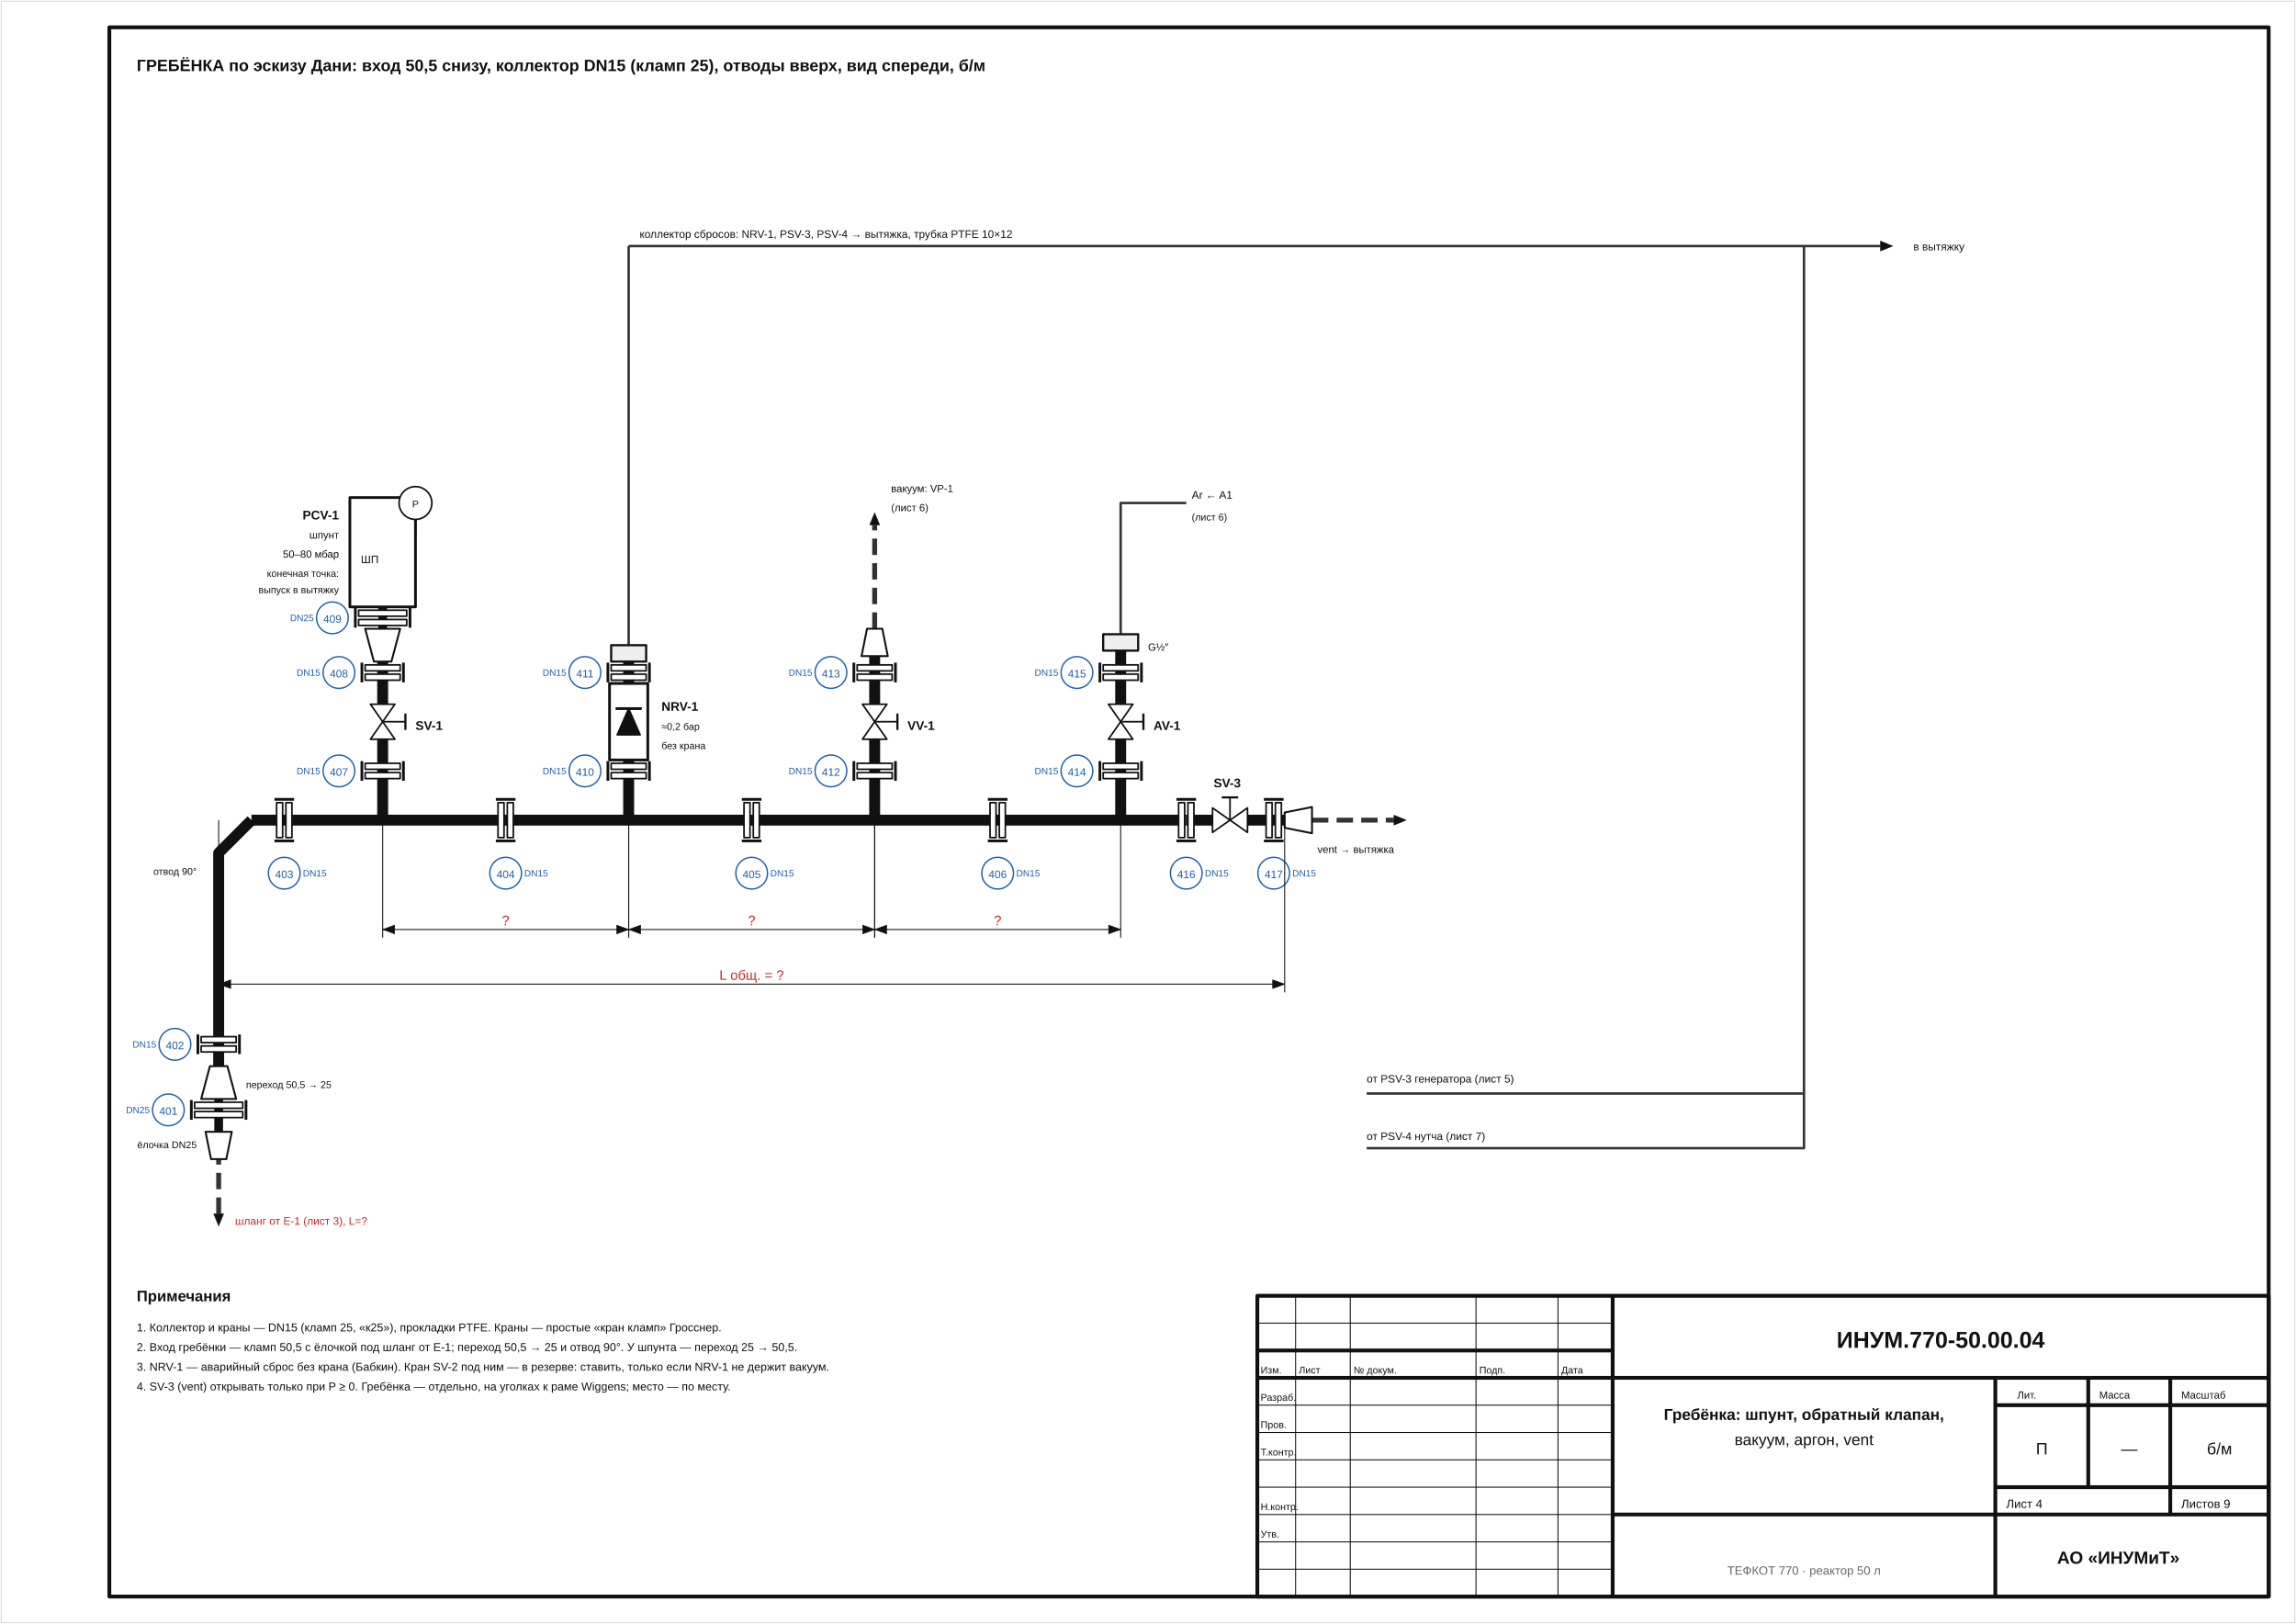
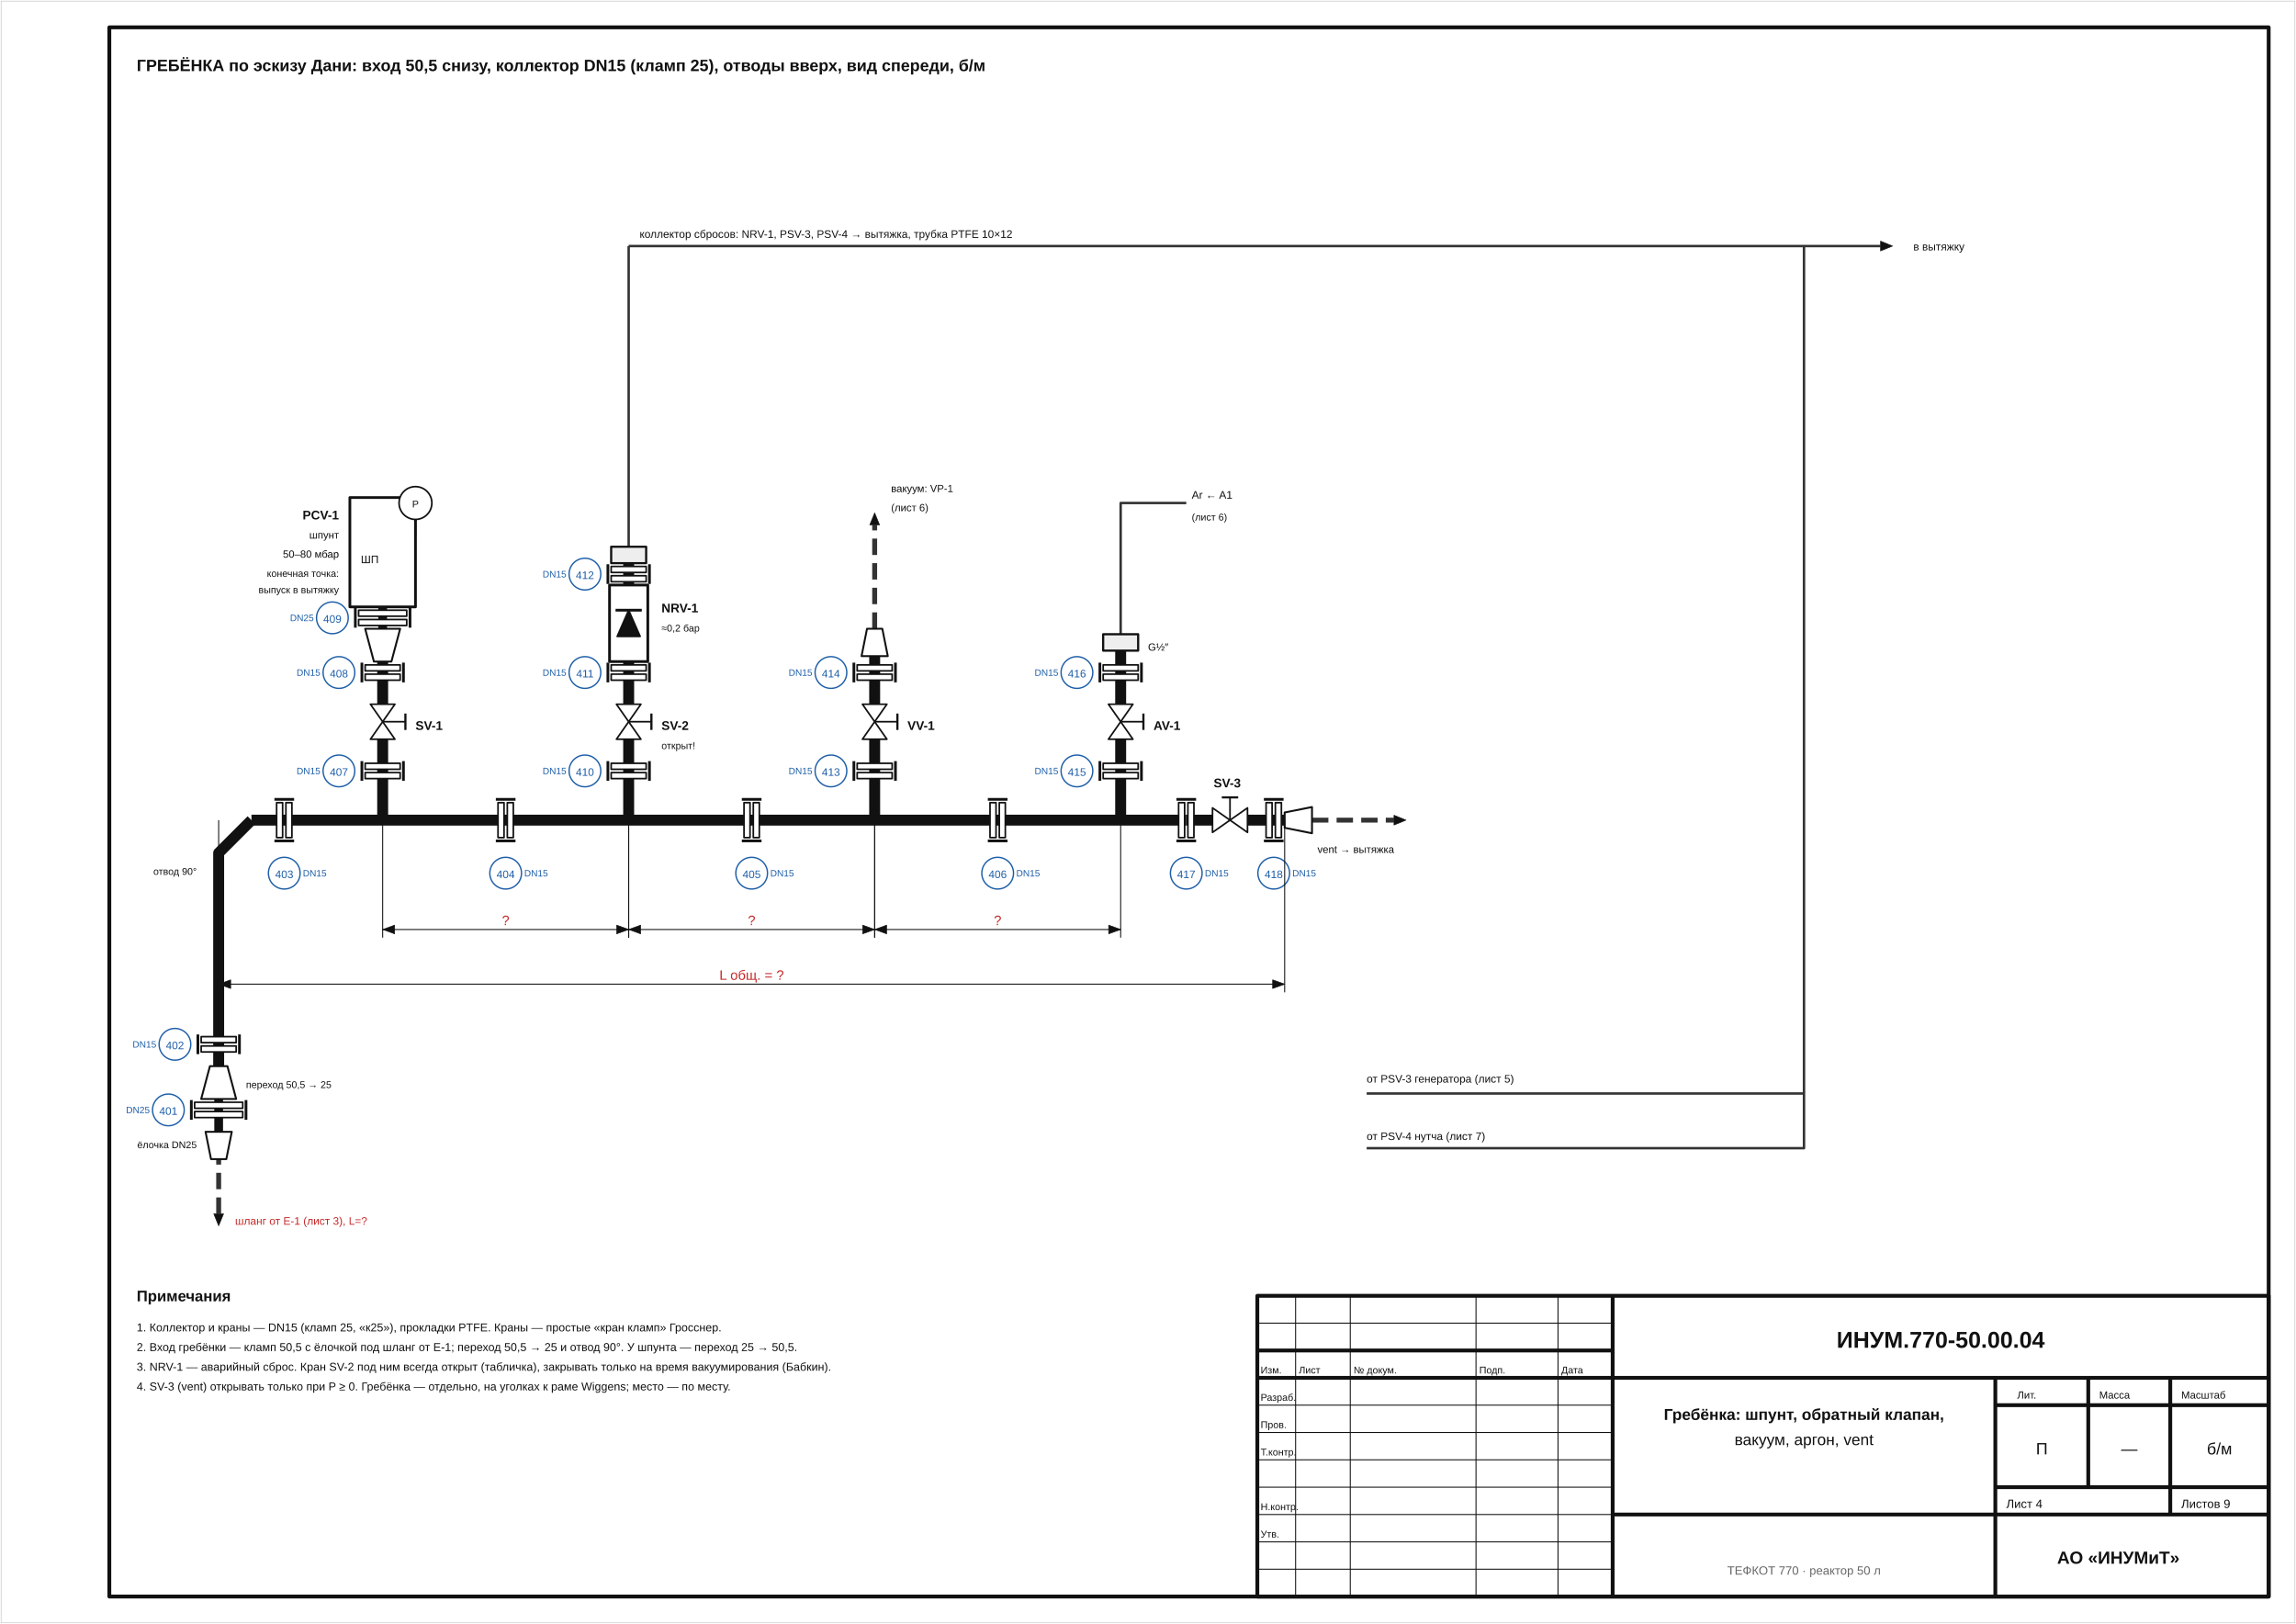
<svg xmlns="http://www.w3.org/2000/svg" viewBox="0 0 420.0 297.0" width="420.0mm" height="297.0mm" font-family="Arial, 'Liberation Sans', sans-serif">
  <rect width="100%" height="100%" fill="#fff" />
  <path d="M230.00,247.00 L295.00,247.00" fill="none" stroke="#111111" stroke-width="0.7" stroke-linejoin="round" />
  <path d="M230.00,252.00 L295.00,252.00" fill="none" stroke="#111111" stroke-width="0.7" stroke-linejoin="round" />
  <path d="M295.00,237.00 L295.00,292.00" fill="none" stroke="#111111" stroke-width="0.7" stroke-linejoin="round" />
  <path d="M295.00,252.00 L415.00,252.00" fill="none" stroke="#111111" stroke-width="0.7" stroke-linejoin="round" />
  <path d="M365.00,252.00 L365.00,292.00" fill="none" stroke="#111111" stroke-width="0.7" stroke-linejoin="round" />
  <path d="M295.00,277.00 L415.00,277.00" fill="none" stroke="#111111" stroke-width="0.7" stroke-linejoin="round" />
  <path d="M365.00,257.00 L415.00,257.00" fill="none" stroke="#111111" stroke-width="0.7" stroke-linejoin="round" />
  <path d="M365.00,272.00 L415.00,272.00" fill="none" stroke="#111111" stroke-width="0.7" stroke-linejoin="round" />
  <path d="M382.00,252.00 L382.00,272.00" fill="none" stroke="#111111" stroke-width="0.7" stroke-linejoin="round" />
  <path d="M397.00,252.00 L397.00,272.00" fill="none" stroke="#111111" stroke-width="0.7" stroke-linejoin="round" />
  <path d="M397.00,272.00 L397.00,277.00" fill="none" stroke="#111111" stroke-width="0.7" stroke-linejoin="round" />
  <path d="M40.00,222.00 L40.00,212.00" fill="none" stroke="#333333" stroke-width="0.9" stroke-dasharray="3 1.5" stroke-linejoin="round" />
  <path d="M40.00,207.00 L40.00,201.00" fill="none" stroke="#111111" stroke-width="1.6" stroke-linejoin="round" />
  <path d="M40.00,195.00 L40.00,156.00 L46.00,150.00" fill="none" stroke="#111111" stroke-width="2.0" stroke-linejoin="round" />
  <path d="M46.00,150.00 L217.00,150.00" fill="none" stroke="#111111" stroke-width="2.0" stroke-linejoin="round" />
  <path d="M70.00,150.00 L70.00,135.20" fill="none" stroke="#111111" stroke-width="2.0" stroke-linejoin="round" />
  <path d="M70.00,128.80 L70.00,121.00" fill="none" stroke="#111111" stroke-width="2.0" stroke-linejoin="round" />
  <path d="M70.00,115.00 L70.00,111.00" fill="none" stroke="#111111" stroke-width="1.6" stroke-linejoin="round" />
-   <path d="M115.00,150.00 L115.00,134.40" fill="none" stroke="#111111" stroke-width="2.0" stroke-linejoin="round" />
-   <path d="M115.00,129.60 L115.00,121.00" fill="none" stroke="#111111" stroke-width="2.0" stroke-linejoin="round" />
-   <path d="M115.00,118.00 L115.00,45.00" fill="none" stroke="#333333" stroke-width="0.45" stroke-linejoin="round" />
+   <path d="M115.00,150.00 L115.00,135.20" fill="none" stroke="#111111" stroke-width="2.0" stroke-linejoin="round" />
+   <path d="M115.00,128.80 L115.00,116.40" fill="none" stroke="#111111" stroke-width="2.0" stroke-linejoin="round" />
+   <path d="M115.00,111.60 L115.00,103.00" fill="none" stroke="#111111" stroke-width="2.0" stroke-linejoin="round" />
+   <path d="M115.00,100.00 L115.00,45.00" fill="none" stroke="#333333" stroke-width="0.45" stroke-linejoin="round" />
  <path d="M160.00,150.00 L160.00,135.20" fill="none" stroke="#111111" stroke-width="2.0" stroke-linejoin="round" />
  <path d="M160.00,128.80 L160.00,120.00" fill="none" stroke="#111111" stroke-width="2.0" stroke-linejoin="round" />
  <path d="M160.00,115.00 L160.00,96.00" fill="none" stroke="#333333" stroke-width="0.9" stroke-dasharray="3 1.5" stroke-linejoin="round" />
  <path d="M205.00,150.00 L205.00,135.20" fill="none" stroke="#111111" stroke-width="2.0" stroke-linejoin="round" />
  <path d="M205.00,128.80 L205.00,119.00" fill="none" stroke="#111111" stroke-width="2.0" stroke-linejoin="round" />
  <path d="M205.00,116.00 L205.00,92.00 L217.00,92.00" fill="none" stroke="#333333" stroke-width="0.45" stroke-linejoin="round" />
  <path d="M217.00,150.00 L221.80,150.00" fill="none" stroke="#111111" stroke-width="2.0" stroke-linejoin="round" />
  <path d="M228.20,150.00 L235.00,150.00" fill="none" stroke="#111111" stroke-width="2.0" stroke-linejoin="round" />
  <path d="M240.00,150.00 L255.00,150.00" fill="none" stroke="#333333" stroke-width="0.9" stroke-dasharray="3 1.5" stroke-linejoin="round" />
  <path d="M115.00,45.00 L344.00,45.00" fill="none" stroke="#333333" stroke-width="0.45" stroke-linejoin="round" />
  <path d="M250.00,200.00 L330.00,200.00" fill="none" stroke="#333333" stroke-width="0.45" stroke-linejoin="round" />
  <path d="M250.00,210.00 L330.00,210.00 L330.00,45.00" fill="none" stroke="#333333" stroke-width="0.45" stroke-linejoin="round" />
  <path d="M0.20,0.20 L419.80,0.20 L419.80,296.80 L0.20,296.80 Z" fill="none" stroke="#bbbbbb" stroke-width="0.1" stroke-linejoin="round" />
  <path d="M20.00,5.00 L415.00,5.00 L415.00,292.00 L20.00,292.00 Z" fill="none" stroke="#111111" stroke-width="0.7" stroke-linejoin="round" />
  <path d="M230.00,237.00 L415.00,237.00 L415.00,292.00 L230.00,292.00 Z" fill="none" stroke="#111111" stroke-width="0.7" stroke-linejoin="round" />
  <path d="M230.00,242.00 L295.00,242.00" fill="none" stroke="#111111" stroke-width="0.18" stroke-linejoin="round" />
  <path d="M230.00,257.00 L295.00,257.00" fill="none" stroke="#111111" stroke-width="0.18" stroke-linejoin="round" />
  <path d="M230.00,262.00 L295.00,262.00" fill="none" stroke="#111111" stroke-width="0.18" stroke-linejoin="round" />
  <path d="M230.00,267.00 L295.00,267.00" fill="none" stroke="#111111" stroke-width="0.18" stroke-linejoin="round" />
  <path d="M230.00,272.00 L295.00,272.00" fill="none" stroke="#111111" stroke-width="0.18" stroke-linejoin="round" />
  <path d="M230.00,277.00 L295.00,277.00" fill="none" stroke="#111111" stroke-width="0.18" stroke-linejoin="round" />
  <path d="M230.00,282.00 L295.00,282.00" fill="none" stroke="#111111" stroke-width="0.18" stroke-linejoin="round" />
  <path d="M230.00,287.00 L295.00,287.00" fill="none" stroke="#111111" stroke-width="0.18" stroke-linejoin="round" />
  <path d="M237.00,237.00 L237.00,292.00" fill="none" stroke="#111111" stroke-width="0.18" stroke-linejoin="round" />
  <path d="M247.00,237.00 L247.00,292.00" fill="none" stroke="#111111" stroke-width="0.18" stroke-linejoin="round" />
  <path d="M270.00,237.00 L270.00,292.00" fill="none" stroke="#111111" stroke-width="0.18" stroke-linejoin="round" />
  <path d="M285.00,237.00 L285.00,292.00" fill="none" stroke="#111111" stroke-width="0.18" stroke-linejoin="round" />
  <text x="230.60" y="251.20" font-size="1.8" text-anchor="start" fill="#111111">Изм.</text>
  <text x="237.60" y="251.20" font-size="1.8" text-anchor="start" fill="#111111">Лист</text>
  <text x="247.60" y="251.20" font-size="1.8" text-anchor="start" fill="#111111">№ докум.</text>
  <text x="270.60" y="251.20" font-size="1.8" text-anchor="start" fill="#111111">Подп.</text>
  <text x="285.60" y="251.20" font-size="1.8" text-anchor="start" fill="#111111">Дата</text>
  <text x="230.60" y="256.20" font-size="1.8" text-anchor="start" fill="#111111">Разраб.</text>
  <text x="230.60" y="261.20" font-size="1.8" text-anchor="start" fill="#111111">Пров.</text>
  <text x="230.60" y="266.20" font-size="1.8" text-anchor="start" fill="#111111">Т.контр.</text>
  <text x="230.60" y="276.20" font-size="1.8" text-anchor="start" fill="#111111">Н.контр.</text>
  <text x="230.60" y="281.20" font-size="1.8" text-anchor="start" fill="#111111">Утв.</text>
  <text x="248.60" y="256.20" font-size="1.8" text-anchor="start" fill="#111111" />
  <text x="355.00" y="246.50" font-size="4.2" text-anchor="middle" fill="#111111" font-weight="bold">ИНУМ.770-50.00.04</text>
  <text x="330.00" y="259.70" font-size="2.9" text-anchor="middle" fill="#111111" font-weight="bold">Гребёнка: шпунт, обратный клапан,</text>
  <text x="330.00" y="264.30" font-size="2.9" text-anchor="middle" fill="#111111">вакуум, аргон, vent</text>
  <text x="369.00" y="255.80" font-size="1.9" text-anchor="start" fill="#111111">Лит.</text>
  <text x="384.00" y="255.80" font-size="1.9" text-anchor="start" fill="#111111">Масса</text>
  <text x="399.00" y="255.80" font-size="1.9" text-anchor="start" fill="#111111">Масштаб</text>
  <text x="373.50" y="266.00" font-size="3" text-anchor="middle" fill="#111111">П</text>
  <text x="389.50" y="266.00" font-size="3" text-anchor="middle" fill="#111111">—</text>
  <text x="406.00" y="266.00" font-size="3" text-anchor="middle" fill="#111111">б/м</text>
  <text x="367.00" y="275.80" font-size="2.2" text-anchor="start" fill="#111111">Лист 4</text>
  <text x="399.00" y="275.80" font-size="2.2" text-anchor="start" fill="#111111">Листов 9</text>
  <text x="387.50" y="286.00" font-size="3.2" text-anchor="middle" fill="#111111" font-weight="bold">АО «ИНУМиТ»</text>
  <text x="330.00" y="288.00" font-size="2.2" text-anchor="middle" fill="#666666">ТЕФКОТ 770 · реактор 50 л</text>
  <text x="25.00" y="13.00" font-size="3.0" text-anchor="start" fill="#111111" font-weight="bold">ГРЕБЁНКА по эскизу Дани: вход 50,5 снизу, коллектор DN15 (кламп 25), отводы вверх, вид спереди, б/м</text>
  <path d="M40.00,224.20 L39.10,222.00 L40.90,222.00 Z" fill="#111111" stroke="#111111" stroke-width="0.1" stroke-linejoin="round" />
  <text x="43.00" y="224.00" font-size="2.0" text-anchor="start" fill="#c62828">шланг от E-1 (лист 3), L=?</text>
  <path d="M38.60,212.00 L41.40,212.00 L42.40,207.00 L37.60,207.00 Z" fill="#ffffff" stroke="#111111" stroke-width="0.35" stroke-linejoin="round" />
  <text x="36.00" y="210.00" font-size="1.8" text-anchor="end" fill="#111111">ёлочка DN25</text>
  <path d="M35.60,201.60 L44.40,201.60 L44.40,202.70 L35.60,202.70 Z" fill="#ffffff" stroke="#111111" stroke-width="0.3" stroke-linejoin="round" />
  <path d="M35.60,203.30 L44.40,203.30 L44.40,204.40 L35.60,204.40 Z" fill="#ffffff" stroke="#111111" stroke-width="0.3" stroke-linejoin="round" />
  <path d="M35.00,201.20 L35.00,204.80" fill="none" stroke="#111111" stroke-width="0.5" stroke-linejoin="round" />
  <path d="M45.00,201.20 L45.00,204.80" fill="none" stroke="#111111" stroke-width="0.5" stroke-linejoin="round" />
  <circle cx="30.80" cy="203.00" r="2.90" fill="#ffffff" stroke="#1f5fa8" stroke-width="0.25" />
  <text x="30.80" y="203.90" font-size="2.0" text-anchor="middle" fill="#1f5fa8">401</text>
  <path d="M36.80,201.00 L43.20,201.00 L41.60,195.00 L38.40,195.00 Z" fill="#ffffff" stroke="#111111" stroke-width="0.35" stroke-linejoin="round" />
  <text x="45.00" y="199.00" font-size="1.8" text-anchor="start" fill="#111111">переход 50,5 → 25</text>
  <path d="M36.80,189.60 L43.20,189.60 L43.20,190.70 L36.80,190.70 Z" fill="#ffffff" stroke="#111111" stroke-width="0.3" stroke-linejoin="round" />
  <path d="M36.80,191.30 L43.20,191.30 L43.20,192.40 L36.80,192.40 Z" fill="#ffffff" stroke="#111111" stroke-width="0.3" stroke-linejoin="round" />
  <path d="M36.20,189.20 L36.20,192.80" fill="none" stroke="#111111" stroke-width="0.5" stroke-linejoin="round" />
  <path d="M43.80,189.20 L43.80,192.80" fill="none" stroke="#111111" stroke-width="0.5" stroke-linejoin="round" />
  <circle cx="32.00" cy="191.00" r="2.90" fill="#ffffff" stroke="#1f5fa8" stroke-width="0.25" />
  <text x="32.00" y="191.90" font-size="2.0" text-anchor="middle" fill="#1f5fa8">402</text>
  <text x="36.00" y="160.00" font-size="1.8" text-anchor="end" fill="#111111">отвод 90°</text>
  <path d="M50.60,146.80 L51.70,146.80 L51.70,153.20 L50.60,153.20 Z" fill="#ffffff" stroke="#111111" stroke-width="0.3" stroke-linejoin="round" />
  <path d="M52.30,146.80 L53.40,146.80 L53.40,153.20 L52.30,153.20 Z" fill="#ffffff" stroke="#111111" stroke-width="0.3" stroke-linejoin="round" />
  <path d="M50.20,146.20 L53.80,146.20" fill="none" stroke="#111111" stroke-width="0.5" stroke-linejoin="round" />
  <path d="M50.20,153.80 L53.80,153.80" fill="none" stroke="#111111" stroke-width="0.5" stroke-linejoin="round" />
  <circle cx="52.00" cy="159.70" r="2.90" fill="#ffffff" stroke="#1f5fa8" stroke-width="0.25" />
  <text x="52.00" y="160.60" font-size="2.0" text-anchor="middle" fill="#1f5fa8">403</text>
  <path d="M91.10,146.80 L92.20,146.80 L92.20,153.20 L91.10,153.20 Z" fill="#ffffff" stroke="#111111" stroke-width="0.3" stroke-linejoin="round" />
  <path d="M92.80,146.80 L93.90,146.80 L93.90,153.20 L92.80,153.20 Z" fill="#ffffff" stroke="#111111" stroke-width="0.3" stroke-linejoin="round" />
  <path d="M90.70,146.20 L94.30,146.20" fill="none" stroke="#111111" stroke-width="0.5" stroke-linejoin="round" />
  <path d="M90.70,153.80 L94.30,153.80" fill="none" stroke="#111111" stroke-width="0.5" stroke-linejoin="round" />
  <circle cx="92.50" cy="159.70" r="2.90" fill="#ffffff" stroke="#1f5fa8" stroke-width="0.25" />
  <text x="92.50" y="160.60" font-size="2.0" text-anchor="middle" fill="#1f5fa8">404</text>
  <path d="M136.10,146.80 L137.20,146.80 L137.20,153.20 L136.10,153.20 Z" fill="#ffffff" stroke="#111111" stroke-width="0.3" stroke-linejoin="round" />
  <path d="M137.80,146.80 L138.90,146.80 L138.90,153.20 L137.80,153.20 Z" fill="#ffffff" stroke="#111111" stroke-width="0.3" stroke-linejoin="round" />
  <path d="M135.70,146.20 L139.30,146.20" fill="none" stroke="#111111" stroke-width="0.5" stroke-linejoin="round" />
  <path d="M135.70,153.80 L139.30,153.80" fill="none" stroke="#111111" stroke-width="0.5" stroke-linejoin="round" />
  <circle cx="137.50" cy="159.70" r="2.90" fill="#ffffff" stroke="#1f5fa8" stroke-width="0.25" />
  <text x="137.50" y="160.60" font-size="2.0" text-anchor="middle" fill="#1f5fa8">405</text>
  <path d="M181.10,146.80 L182.20,146.80 L182.20,153.20 L181.10,153.20 Z" fill="#ffffff" stroke="#111111" stroke-width="0.3" stroke-linejoin="round" />
  <path d="M182.80,146.80 L183.90,146.80 L183.90,153.20 L182.80,153.20 Z" fill="#ffffff" stroke="#111111" stroke-width="0.3" stroke-linejoin="round" />
  <path d="M180.70,146.20 L184.30,146.20" fill="none" stroke="#111111" stroke-width="0.5" stroke-linejoin="round" />
  <path d="M180.70,153.80 L184.30,153.80" fill="none" stroke="#111111" stroke-width="0.5" stroke-linejoin="round" />
  <circle cx="182.50" cy="159.70" r="2.90" fill="#ffffff" stroke="#1f5fa8" stroke-width="0.25" />
  <text x="182.50" y="160.60" font-size="2.0" text-anchor="middle" fill="#1f5fa8">406</text>
  <path d="M66.80,139.60 L73.20,139.60 L73.20,140.70 L66.80,140.70 Z" fill="#ffffff" stroke="#111111" stroke-width="0.3" stroke-linejoin="round" />
  <path d="M66.80,141.30 L73.20,141.30 L73.20,142.40 L66.80,142.40 Z" fill="#ffffff" stroke="#111111" stroke-width="0.3" stroke-linejoin="round" />
  <path d="M66.20,139.20 L66.20,142.80" fill="none" stroke="#111111" stroke-width="0.5" stroke-linejoin="round" />
  <path d="M73.80,139.20 L73.80,142.80" fill="none" stroke="#111111" stroke-width="0.5" stroke-linejoin="round" />
  <circle cx="62.00" cy="141.00" r="2.90" fill="#ffffff" stroke="#1f5fa8" stroke-width="0.25" />
  <text x="62.00" y="141.90" font-size="2.0" text-anchor="middle" fill="#1f5fa8">407</text>
  <path d="M67.76,128.80 L72.24,135.20 L67.76,135.20 L72.24,128.80 Z" fill="#ffffff" stroke="#111111" stroke-width="0.3" stroke-linejoin="round" />
  <path d="M70.00,132.00 L74.16,132.00" fill="none" stroke="#111111" stroke-width="0.3" stroke-linejoin="round" />
  <path d="M74.16,130.50 L74.16,133.50" fill="none" stroke="#111111" stroke-width="0.4" stroke-linejoin="round" />
  <text x="76.00" y="133.50" font-size="2.3" text-anchor="start" fill="#111111" font-weight="bold">SV-1</text>
  <path d="M66.80,121.60 L73.20,121.60 L73.20,122.70 L66.80,122.70 Z" fill="#ffffff" stroke="#111111" stroke-width="0.3" stroke-linejoin="round" />
  <path d="M66.80,123.30 L73.20,123.30 L73.20,124.40 L66.80,124.40 Z" fill="#ffffff" stroke="#111111" stroke-width="0.3" stroke-linejoin="round" />
  <path d="M66.20,121.20 L66.20,124.80" fill="none" stroke="#111111" stroke-width="0.5" stroke-linejoin="round" />
  <path d="M73.80,121.20 L73.80,124.80" fill="none" stroke="#111111" stroke-width="0.5" stroke-linejoin="round" />
  <circle cx="62.00" cy="123.00" r="2.90" fill="#ffffff" stroke="#1f5fa8" stroke-width="0.25" />
  <text x="62.00" y="123.90" font-size="2.0" text-anchor="middle" fill="#1f5fa8">408</text>
  <path d="M66.80,115.00 L73.20,115.00 L71.60,121.00 L68.40,121.00 Z" fill="#ffffff" stroke="#111111" stroke-width="0.35" stroke-linejoin="round" />
  <path d="M65.60,111.60 L74.40,111.60 L74.40,112.70 L65.60,112.70 Z" fill="#ffffff" stroke="#111111" stroke-width="0.3" stroke-linejoin="round" />
  <path d="M65.60,113.30 L74.40,113.30 L74.40,114.40 L65.60,114.40 Z" fill="#ffffff" stroke="#111111" stroke-width="0.3" stroke-linejoin="round" />
  <path d="M65.00,111.20 L65.00,114.80" fill="none" stroke="#111111" stroke-width="0.5" stroke-linejoin="round" />
  <path d="M75.00,111.20 L75.00,114.80" fill="none" stroke="#111111" stroke-width="0.5" stroke-linejoin="round" />
  <circle cx="60.80" cy="113.00" r="2.90" fill="#ffffff" stroke="#1f5fa8" stroke-width="0.25" />
  <text x="60.80" y="113.90" font-size="2.0" text-anchor="middle" fill="#1f5fa8">409</text>
  <path d="M64.00,91.00 L76.00,91.00 L76.00,111.00 L64.00,111.00 Z" fill="#ffffff" stroke="#111111" stroke-width="0.5" stroke-linejoin="round" />
  <path d="M76.00,98.00 L76.00,95.00" fill="none" stroke="#111111" stroke-width="0.3" stroke-linejoin="round" />
  <circle cx="76.00" cy="92.00" r="3.00" fill="#ffffff" stroke="#111111" stroke-width="0.3" />
  <text x="76.00" y="92.80" font-size="1.8" text-anchor="middle" fill="#111111">P</text>
  <text x="66.00" y="103.00" font-size="2.0" text-anchor="start" fill="#111111">ШП</text>
  <text x="62.00" y="95.00" font-size="2.3" text-anchor="end" fill="#111111" font-weight="bold">PCV-1</text>
  <text x="62.00" y="98.50" font-size="1.9" text-anchor="end" fill="#111111">шпунт</text>
  <text x="62.00" y="102.00" font-size="1.9" text-anchor="end" fill="#111111">50–80 мбар</text>
  <text x="62.00" y="105.50" font-size="1.8" text-anchor="end" fill="#111111">конечная точка:</text>
  <text x="62.00" y="108.50" font-size="1.8" text-anchor="end" fill="#111111">выпуск в вытяжку</text>
  <path d="M111.80,139.60 L118.20,139.60 L118.20,140.70 L111.80,140.70 Z" fill="#ffffff" stroke="#111111" stroke-width="0.3" stroke-linejoin="round" />
  <path d="M111.80,141.30 L118.20,141.30 L118.20,142.40 L111.80,142.40 Z" fill="#ffffff" stroke="#111111" stroke-width="0.3" stroke-linejoin="round" />
  <path d="M111.20,139.20 L111.20,142.80" fill="none" stroke="#111111" stroke-width="0.5" stroke-linejoin="round" />
  <path d="M118.80,139.20 L118.80,142.80" fill="none" stroke="#111111" stroke-width="0.5" stroke-linejoin="round" />
  <circle cx="107.00" cy="141.00" r="2.90" fill="#ffffff" stroke="#1f5fa8" stroke-width="0.25" />
  <text x="107.00" y="141.90" font-size="2.0" text-anchor="middle" fill="#1f5fa8">410</text>
-   <path d="M111.50,125.00 L118.50,125.00 L118.50,139.00 L111.50,139.00 Z" fill="#ffffff" stroke="#111111" stroke-width="0.5" stroke-linejoin="round" />
-   <path d="M115.00,129.60 L117.10,134.40 L112.90,134.40 Z" fill="#111111" stroke="#111111" stroke-width="0.3" stroke-linejoin="round" />
-   <path d="M117.40,129.60 L112.60,129.60" fill="none" stroke="#111111" stroke-width="0.5" stroke-linejoin="round" />
-   <text x="121.00" y="130.00" font-size="2.3" text-anchor="start" fill="#111111" font-weight="bold">NRV-1</text>
-   <text x="121.00" y="133.50" font-size="1.8" text-anchor="start" fill="#111111">≈0,2 бар</text>
-   <text x="121.00" y="137.00" font-size="1.8" text-anchor="start" fill="#111111">без крана</text>
+   <path d="M112.76,128.80 L117.24,135.20 L112.76,135.20 L117.24,128.80 Z" fill="#ffffff" stroke="#111111" stroke-width="0.3" stroke-linejoin="round" />
+   <path d="M115.00,132.00 L119.16,132.00" fill="none" stroke="#111111" stroke-width="0.3" stroke-linejoin="round" />
+   <path d="M119.16,130.50 L119.16,133.50" fill="none" stroke="#111111" stroke-width="0.4" stroke-linejoin="round" />
+   <text x="121.00" y="133.50" font-size="2.3" text-anchor="start" fill="#111111" font-weight="bold">SV-2</text>
  <path d="M111.80,121.60 L118.20,121.60 L118.20,122.70 L111.80,122.70 Z" fill="#ffffff" stroke="#111111" stroke-width="0.3" stroke-linejoin="round" />
  <path d="M111.80,123.30 L118.20,123.30 L118.20,124.40 L111.80,124.40 Z" fill="#ffffff" stroke="#111111" stroke-width="0.3" stroke-linejoin="round" />
  <path d="M111.20,121.20 L111.20,124.80" fill="none" stroke="#111111" stroke-width="0.5" stroke-linejoin="round" />
  <path d="M118.80,121.20 L118.80,124.80" fill="none" stroke="#111111" stroke-width="0.5" stroke-linejoin="round" />
  <circle cx="107.00" cy="123.00" r="2.90" fill="#ffffff" stroke="#1f5fa8" stroke-width="0.25" />
  <text x="107.00" y="123.90" font-size="2.0" text-anchor="middle" fill="#1f5fa8">411</text>
-   <path d="M111.80,118.00 L118.20,118.00 L118.20,121.00 L111.80,121.00 Z" fill="#eeeeee" stroke="#111111" stroke-width="0.4" stroke-linejoin="round" />
+   <path d="M111.50,107.00 L118.50,107.00 L118.50,121.00 L111.50,121.00 Z" fill="#ffffff" stroke="#111111" stroke-width="0.5" stroke-linejoin="round" />
+   <path d="M115.00,111.60 L117.10,116.40 L112.90,116.40 Z" fill="#111111" stroke="#111111" stroke-width="0.3" stroke-linejoin="round" />
+   <path d="M117.40,111.60 L112.60,111.60" fill="none" stroke="#111111" stroke-width="0.5" stroke-linejoin="round" />
+   <text x="121.00" y="112.00" font-size="2.3" text-anchor="start" fill="#111111" font-weight="bold">NRV-1</text>
+   <text x="121.00" y="115.50" font-size="1.8" text-anchor="start" fill="#111111">≈0,2 бар</text>
+   <text x="121.00" y="137.00" font-size="1.8" text-anchor="start" fill="#111111">открыт!</text>
+   <path d="M111.80,103.60 L118.20,103.60 L118.20,104.70 L111.80,104.70 Z" fill="#ffffff" stroke="#111111" stroke-width="0.3" stroke-linejoin="round" />
+   <path d="M111.80,105.30 L118.20,105.30 L118.20,106.40 L111.80,106.40 Z" fill="#ffffff" stroke="#111111" stroke-width="0.3" stroke-linejoin="round" />
+   <path d="M111.20,103.20 L111.20,106.80" fill="none" stroke="#111111" stroke-width="0.5" stroke-linejoin="round" />
+   <path d="M118.80,103.20 L118.80,106.80" fill="none" stroke="#111111" stroke-width="0.5" stroke-linejoin="round" />
+   <circle cx="107.00" cy="105.00" r="2.90" fill="#ffffff" stroke="#1f5fa8" stroke-width="0.25" />
+   <text x="107.00" y="105.90" font-size="2.0" text-anchor="middle" fill="#1f5fa8">412</text>
+   <path d="M111.80,100.00 L118.20,100.00 L118.20,103.00 L111.80,103.00 Z" fill="#eeeeee" stroke="#111111" stroke-width="0.4" stroke-linejoin="round" />
  <path d="M156.80,139.60 L163.20,139.60 L163.20,140.70 L156.80,140.70 Z" fill="#ffffff" stroke="#111111" stroke-width="0.3" stroke-linejoin="round" />
  <path d="M156.80,141.30 L163.20,141.30 L163.20,142.40 L156.80,142.40 Z" fill="#ffffff" stroke="#111111" stroke-width="0.3" stroke-linejoin="round" />
  <path d="M156.20,139.20 L156.20,142.80" fill="none" stroke="#111111" stroke-width="0.5" stroke-linejoin="round" />
  <path d="M163.80,139.20 L163.80,142.80" fill="none" stroke="#111111" stroke-width="0.5" stroke-linejoin="round" />
  <circle cx="152.00" cy="141.00" r="2.90" fill="#ffffff" stroke="#1f5fa8" stroke-width="0.25" />
-   <text x="152.00" y="141.90" font-size="2.0" text-anchor="middle" fill="#1f5fa8">412</text>
+   <text x="152.00" y="141.90" font-size="2.0" text-anchor="middle" fill="#1f5fa8">413</text>
  <path d="M157.76,128.80 L162.24,135.20 L157.76,135.20 L162.24,128.80 Z" fill="#ffffff" stroke="#111111" stroke-width="0.3" stroke-linejoin="round" />
  <path d="M160.00,132.00 L164.16,132.00" fill="none" stroke="#111111" stroke-width="0.3" stroke-linejoin="round" />
  <path d="M164.16,130.50 L164.16,133.50" fill="none" stroke="#111111" stroke-width="0.4" stroke-linejoin="round" />
  <text x="166.00" y="133.50" font-size="2.3" text-anchor="start" fill="#111111" font-weight="bold">VV-1</text>
  <path d="M156.80,121.60 L163.20,121.60 L163.20,122.70 L156.80,122.70 Z" fill="#ffffff" stroke="#111111" stroke-width="0.3" stroke-linejoin="round" />
  <path d="M156.80,123.30 L163.20,123.30 L163.20,124.40 L156.80,124.40 Z" fill="#ffffff" stroke="#111111" stroke-width="0.3" stroke-linejoin="round" />
  <path d="M156.20,121.20 L156.20,124.80" fill="none" stroke="#111111" stroke-width="0.5" stroke-linejoin="round" />
  <path d="M163.80,121.20 L163.80,124.80" fill="none" stroke="#111111" stroke-width="0.5" stroke-linejoin="round" />
  <circle cx="152.00" cy="123.00" r="2.90" fill="#ffffff" stroke="#1f5fa8" stroke-width="0.25" />
-   <text x="152.00" y="123.90" font-size="2.0" text-anchor="middle" fill="#1f5fa8">413</text>
+   <text x="152.00" y="123.90" font-size="2.0" text-anchor="middle" fill="#1f5fa8">414</text>
  <path d="M157.60,120.00 L162.40,120.00 L161.40,115.00 L158.60,115.00 Z" fill="#ffffff" stroke="#111111" stroke-width="0.35" stroke-linejoin="round" />
  <path d="M160.00,93.80 L160.90,96.00 L159.10,96.00 Z" fill="#111111" stroke="#111111" stroke-width="0.1" stroke-linejoin="round" />
  <text x="163.00" y="90.00" font-size="1.9" text-anchor="start" fill="#111111">вакуум: VP-1</text>
  <text x="163.00" y="93.50" font-size="1.9" text-anchor="start" fill="#111111">(лист 6)</text>
  <path d="M201.80,139.60 L208.20,139.60 L208.20,140.70 L201.80,140.70 Z" fill="#ffffff" stroke="#111111" stroke-width="0.3" stroke-linejoin="round" />
  <path d="M201.80,141.30 L208.20,141.30 L208.20,142.40 L201.80,142.40 Z" fill="#ffffff" stroke="#111111" stroke-width="0.3" stroke-linejoin="round" />
  <path d="M201.20,139.20 L201.20,142.80" fill="none" stroke="#111111" stroke-width="0.5" stroke-linejoin="round" />
  <path d="M208.80,139.20 L208.80,142.80" fill="none" stroke="#111111" stroke-width="0.5" stroke-linejoin="round" />
  <circle cx="197.00" cy="141.00" r="2.90" fill="#ffffff" stroke="#1f5fa8" stroke-width="0.25" />
-   <text x="197.00" y="141.90" font-size="2.0" text-anchor="middle" fill="#1f5fa8">414</text>
+   <text x="197.00" y="141.90" font-size="2.0" text-anchor="middle" fill="#1f5fa8">415</text>
  <path d="M202.76,128.80 L207.24,135.20 L202.76,135.20 L207.24,128.80 Z" fill="#ffffff" stroke="#111111" stroke-width="0.3" stroke-linejoin="round" />
  <path d="M205.00,132.00 L209.16,132.00" fill="none" stroke="#111111" stroke-width="0.3" stroke-linejoin="round" />
  <path d="M209.16,130.50 L209.16,133.50" fill="none" stroke="#111111" stroke-width="0.4" stroke-linejoin="round" />
  <text x="211.00" y="133.50" font-size="2.3" text-anchor="start" fill="#111111" font-weight="bold">AV-1</text>
  <path d="M201.80,121.60 L208.20,121.60 L208.20,122.70 L201.80,122.70 Z" fill="#ffffff" stroke="#111111" stroke-width="0.3" stroke-linejoin="round" />
  <path d="M201.80,123.30 L208.20,123.30 L208.20,124.40 L201.80,124.40 Z" fill="#ffffff" stroke="#111111" stroke-width="0.3" stroke-linejoin="round" />
  <path d="M201.20,121.20 L201.20,124.80" fill="none" stroke="#111111" stroke-width="0.5" stroke-linejoin="round" />
  <path d="M208.80,121.20 L208.80,124.80" fill="none" stroke="#111111" stroke-width="0.5" stroke-linejoin="round" />
  <circle cx="197.00" cy="123.00" r="2.90" fill="#ffffff" stroke="#1f5fa8" stroke-width="0.25" />
-   <text x="197.00" y="123.90" font-size="2.0" text-anchor="middle" fill="#1f5fa8">415</text>
+   <text x="197.00" y="123.90" font-size="2.0" text-anchor="middle" fill="#1f5fa8">416</text>
  <path d="M201.80,116.00 L208.20,116.00 L208.20,119.00 L201.80,119.00 Z" fill="#eeeeee" stroke="#111111" stroke-width="0.4" stroke-linejoin="round" />
  <text x="210.00" y="119.00" font-size="1.9" text-anchor="start" fill="#111111">G½″</text>
  <text x="218.00" y="91.20" font-size="2.0" text-anchor="start" fill="#111111">Ar ← A1</text>
  <text x="218.00" y="95.20" font-size="1.8" text-anchor="start" fill="#111111">(лист 6)</text>
  <path d="M215.60,146.80 L216.70,146.80 L216.70,153.20 L215.60,153.20 Z" fill="#ffffff" stroke="#111111" stroke-width="0.3" stroke-linejoin="round" />
  <path d="M217.30,146.80 L218.40,146.80 L218.40,153.20 L217.30,153.20 Z" fill="#ffffff" stroke="#111111" stroke-width="0.3" stroke-linejoin="round" />
  <path d="M215.20,146.20 L218.80,146.20" fill="none" stroke="#111111" stroke-width="0.5" stroke-linejoin="round" />
  <path d="M215.20,153.80 L218.80,153.80" fill="none" stroke="#111111" stroke-width="0.5" stroke-linejoin="round" />
  <circle cx="217.00" cy="159.70" r="2.90" fill="#ffffff" stroke="#1f5fa8" stroke-width="0.25" />
-   <text x="217.00" y="160.60" font-size="2.0" text-anchor="middle" fill="#1f5fa8">416</text>
+   <text x="217.00" y="160.60" font-size="2.0" text-anchor="middle" fill="#1f5fa8">417</text>
  <path d="M221.80,147.76 L228.20,152.24 L228.20,147.76 L221.80,152.24 Z" fill="#ffffff" stroke="#111111" stroke-width="0.3" stroke-linejoin="round" />
  <path d="M225.00,150.00 L225.00,145.84" fill="none" stroke="#111111" stroke-width="0.3" stroke-linejoin="round" />
  <path d="M223.50,145.84 L226.50,145.84" fill="none" stroke="#111111" stroke-width="0.4" stroke-linejoin="round" />
  <text x="222.00" y="144.00" font-size="2.3" text-anchor="start" fill="#111111" font-weight="bold">SV-3</text>
  <path d="M231.60,146.80 L232.70,146.80 L232.70,153.20 L231.60,153.20 Z" fill="#ffffff" stroke="#111111" stroke-width="0.3" stroke-linejoin="round" />
  <path d="M233.30,146.80 L234.40,146.80 L234.40,153.20 L233.30,153.20 Z" fill="#ffffff" stroke="#111111" stroke-width="0.3" stroke-linejoin="round" />
  <path d="M231.20,146.20 L234.80,146.20" fill="none" stroke="#111111" stroke-width="0.5" stroke-linejoin="round" />
  <path d="M231.20,153.80 L234.80,153.80" fill="none" stroke="#111111" stroke-width="0.5" stroke-linejoin="round" />
  <circle cx="233.00" cy="159.70" r="2.90" fill="#ffffff" stroke="#1f5fa8" stroke-width="0.25" />
-   <text x="233.00" y="160.60" font-size="2.0" text-anchor="middle" fill="#1f5fa8">417</text>
+   <text x="233.00" y="160.60" font-size="2.0" text-anchor="middle" fill="#1f5fa8">418</text>
  <path d="M235.00,148.60 L240.00,147.60 L240.00,152.40 L235.00,151.40 Z" fill="#ffffff" stroke="#111111" stroke-width="0.35" stroke-linejoin="round" />
  <path d="M257.20,150.00 L255.00,150.90 L255.00,149.10 Z" fill="#111111" stroke="#111111" stroke-width="0.1" stroke-linejoin="round" />
  <text x="241.00" y="156.00" font-size="1.9" text-anchor="start" fill="#111111">vent → вытяжка</text>
  <path d="M346.20,45.00 L344.00,45.90 L344.00,44.10 Z" fill="#111111" stroke="#111111" stroke-width="0.1" stroke-linejoin="round" />
  <text x="350.00" y="45.80" font-size="2.0" text-anchor="start" fill="#111111">в вытяжку</text>
  <text x="117.00" y="43.50" font-size="2.0" text-anchor="start" fill="#111111">коллектор сбросов: NRV-1, PSV-3, PSV-4 → вытяжка, трубка PTFE 10×12</text>
  <text x="250.00" y="198.00" font-size="2.0" text-anchor="start" fill="#111111">от PSV-3 генератора (лист 5)</text>
  <text x="250.00" y="208.50" font-size="2.0" text-anchor="start" fill="#111111">от PSV-4 нутча (лист 7)</text>
  <path d="M70.00,150.00 L70.00,171.50" fill="none" stroke="#111111" stroke-width="0.18" stroke-linejoin="round" />
  <path d="M115.00,150.00 L115.00,171.50" fill="none" stroke="#111111" stroke-width="0.18" stroke-linejoin="round" />
  <path d="M70.00,170.00 L115.00,170.00" fill="none" stroke="#111111" stroke-width="0.18" stroke-linejoin="round" />
  <path d="M70.00,170.00 L72.20,169.20 L72.20,170.80 Z" fill="#111111" stroke="#111111" stroke-width="0.1" stroke-linejoin="round" />
  <path d="M115.00,170.00 L112.80,170.80 L112.80,169.20 Z" fill="#111111" stroke="#111111" stroke-width="0.1" stroke-linejoin="round" />
  <text x="92.50" y="169.20" font-size="2.5" text-anchor="middle" fill="#c62828">?</text>
  <path d="M115.00,150.00 L115.00,171.50" fill="none" stroke="#111111" stroke-width="0.18" stroke-linejoin="round" />
  <path d="M160.00,150.00 L160.00,171.50" fill="none" stroke="#111111" stroke-width="0.18" stroke-linejoin="round" />
  <path d="M115.00,170.00 L160.00,170.00" fill="none" stroke="#111111" stroke-width="0.18" stroke-linejoin="round" />
  <path d="M115.00,170.00 L117.20,169.20 L117.20,170.80 Z" fill="#111111" stroke="#111111" stroke-width="0.1" stroke-linejoin="round" />
  <path d="M160.00,170.00 L157.80,170.80 L157.80,169.20 Z" fill="#111111" stroke="#111111" stroke-width="0.1" stroke-linejoin="round" />
  <text x="137.50" y="169.20" font-size="2.5" text-anchor="middle" fill="#c62828">?</text>
  <path d="M160.00,150.00 L160.00,171.50" fill="none" stroke="#111111" stroke-width="0.18" stroke-linejoin="round" />
  <path d="M205.00,150.00 L205.00,171.50" fill="none" stroke="#111111" stroke-width="0.18" stroke-linejoin="round" />
  <path d="M160.00,170.00 L205.00,170.00" fill="none" stroke="#111111" stroke-width="0.18" stroke-linejoin="round" />
  <path d="M160.00,170.00 L162.20,169.20 L162.20,170.80 Z" fill="#111111" stroke="#111111" stroke-width="0.1" stroke-linejoin="round" />
  <path d="M205.00,170.00 L202.80,170.80 L202.80,169.20 Z" fill="#111111" stroke="#111111" stroke-width="0.1" stroke-linejoin="round" />
  <text x="182.50" y="169.20" font-size="2.5" text-anchor="middle" fill="#c62828">?</text>
  <path d="M40.00,150.00 L40.00,181.50" fill="none" stroke="#111111" stroke-width="0.18" stroke-linejoin="round" />
  <path d="M235.00,150.00 L235.00,181.50" fill="none" stroke="#111111" stroke-width="0.18" stroke-linejoin="round" />
  <path d="M40.00,180.00 L235.00,180.00" fill="none" stroke="#111111" stroke-width="0.18" stroke-linejoin="round" />
  <path d="M40.00,180.00 L42.20,179.20 L42.20,180.80 Z" fill="#111111" stroke="#111111" stroke-width="0.1" stroke-linejoin="round" />
  <path d="M235.00,180.00 L232.80,180.80 L232.80,179.20 Z" fill="#111111" stroke="#111111" stroke-width="0.1" stroke-linejoin="round" />
  <text x="137.50" y="179.20" font-size="2.5" text-anchor="middle" fill="#c62828">L общ. = ?</text>
  <text x="25.00" y="238.00" font-size="2.8" text-anchor="start" fill="#111111" font-weight="bold">Примечания</text>
  <text x="25.00" y="243.50" font-size="2.1" text-anchor="start" fill="#111111">1. Коллектор и краны — DN15 (кламп 25, «к25»), прокладки PTFE. Краны — простые «кран кламп» Гросснер.</text>
  <text x="25.00" y="247.10" font-size="2.1" text-anchor="start" fill="#111111">2. Вход гребёнки — кламп 50,5 с ёлочкой под шланг от E-1; переход 50,5 → 25 и отвод 90°. У шпунта — переход 25 → 50,5.</text>
-   <text x="25.00" y="250.70" font-size="2.1" text-anchor="start" fill="#111111">3. NRV-1 — аварийный сброс без крана (Бабкин). Кран SV-2 под ним — в резерве: ставить, только если NRV-1 не держит вакуум.</text>
+   <text x="25.00" y="250.70" font-size="2.1" text-anchor="start" fill="#111111">3. NRV-1 — аварийный сброс. Кран SV-2 под ним всегда открыт (табличка), закрывать только на время вакуумирования (Бабкин).</text>
  <text x="25.00" y="254.30" font-size="2.1" text-anchor="start" fill="#111111">4. SV-3 (vent) открывать только при P ≥ 0. Гребёнка — отдельно, на уголках к раме Wiggens; место — по месту.</text>
  <text x="27.40" y="203.60" font-size="1.7" text-anchor="end" fill="#1f5fa8">DN25</text>
  <text x="28.60" y="191.60" font-size="1.7" text-anchor="end" fill="#1f5fa8">DN15</text>
  <text x="55.40" y="160.30" font-size="1.7" text-anchor="start" fill="#1f5fa8">DN15</text>
  <text x="95.90" y="160.30" font-size="1.7" text-anchor="start" fill="#1f5fa8">DN15</text>
  <text x="140.90" y="160.30" font-size="1.7" text-anchor="start" fill="#1f5fa8">DN15</text>
  <text x="185.90" y="160.30" font-size="1.7" text-anchor="start" fill="#1f5fa8">DN15</text>
  <text x="58.60" y="141.60" font-size="1.7" text-anchor="end" fill="#1f5fa8">DN15</text>
  <text x="58.60" y="123.60" font-size="1.7" text-anchor="end" fill="#1f5fa8">DN15</text>
  <text x="57.40" y="113.60" font-size="1.7" text-anchor="end" fill="#1f5fa8">DN25</text>
  <text x="103.60" y="141.60" font-size="1.7" text-anchor="end" fill="#1f5fa8">DN15</text>
  <text x="103.60" y="123.60" font-size="1.7" text-anchor="end" fill="#1f5fa8">DN15</text>
+   <text x="103.60" y="105.60" font-size="1.7" text-anchor="end" fill="#1f5fa8">DN15</text>
  <text x="148.60" y="141.60" font-size="1.7" text-anchor="end" fill="#1f5fa8">DN15</text>
  <text x="148.60" y="123.60" font-size="1.7" text-anchor="end" fill="#1f5fa8">DN15</text>
  <text x="193.60" y="141.60" font-size="1.7" text-anchor="end" fill="#1f5fa8">DN15</text>
  <text x="193.60" y="123.60" font-size="1.7" text-anchor="end" fill="#1f5fa8">DN15</text>
  <text x="220.40" y="160.30" font-size="1.7" text-anchor="start" fill="#1f5fa8">DN15</text>
  <text x="236.40" y="160.30" font-size="1.7" text-anchor="start" fill="#1f5fa8">DN15</text>
</svg>
